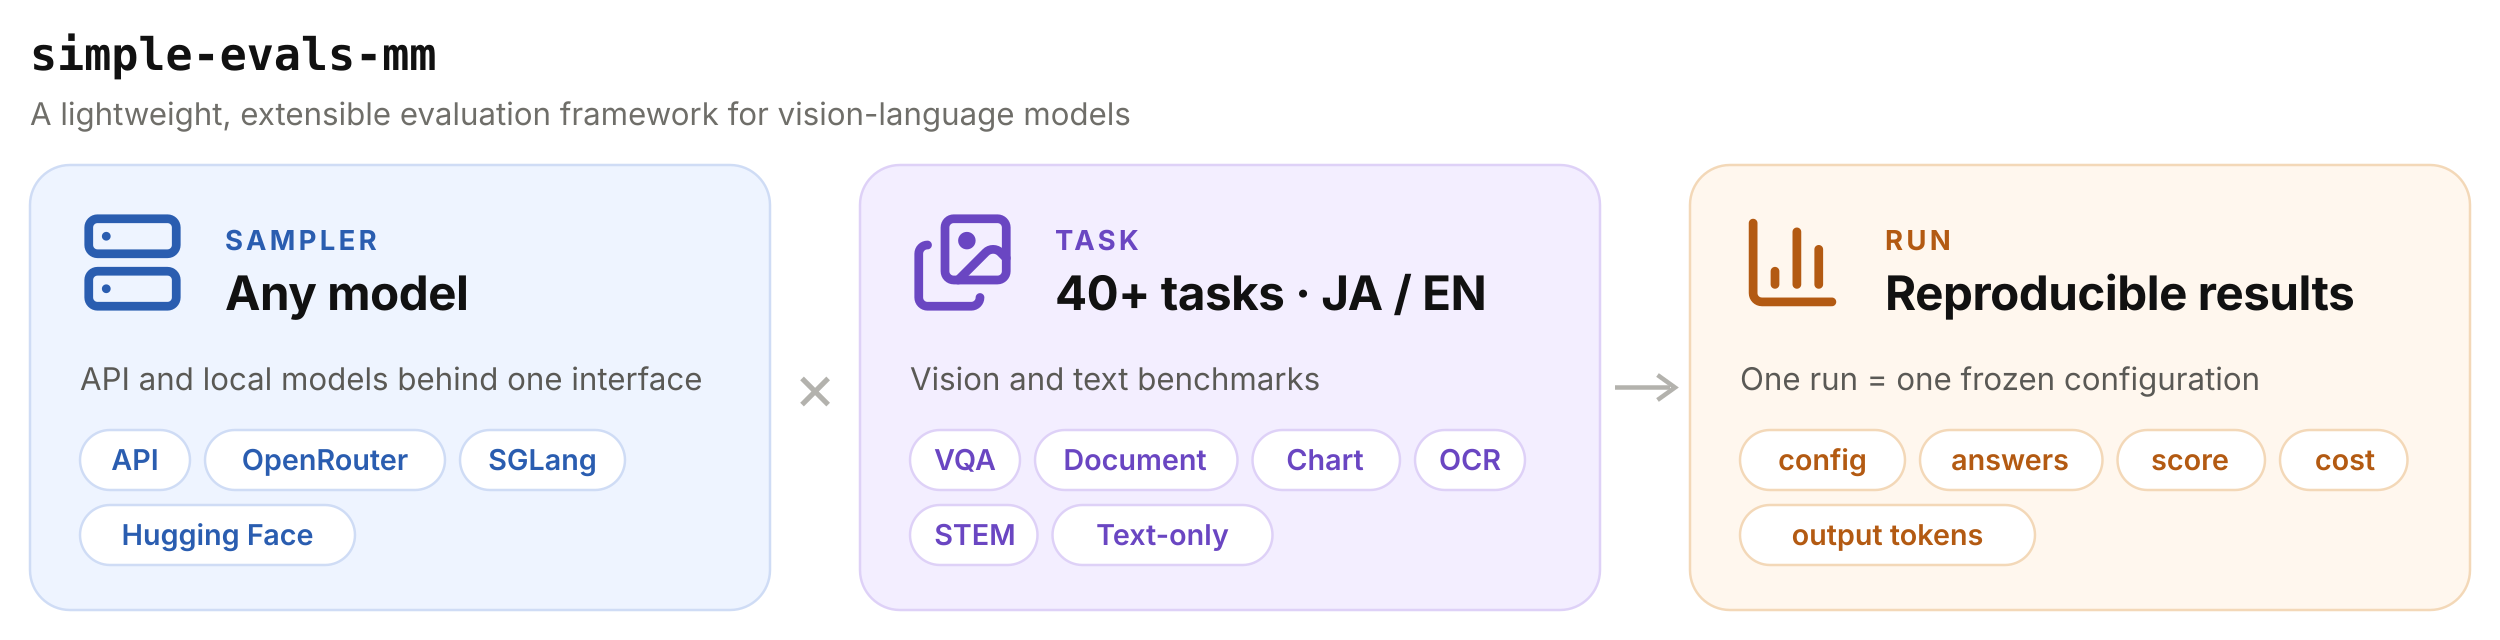
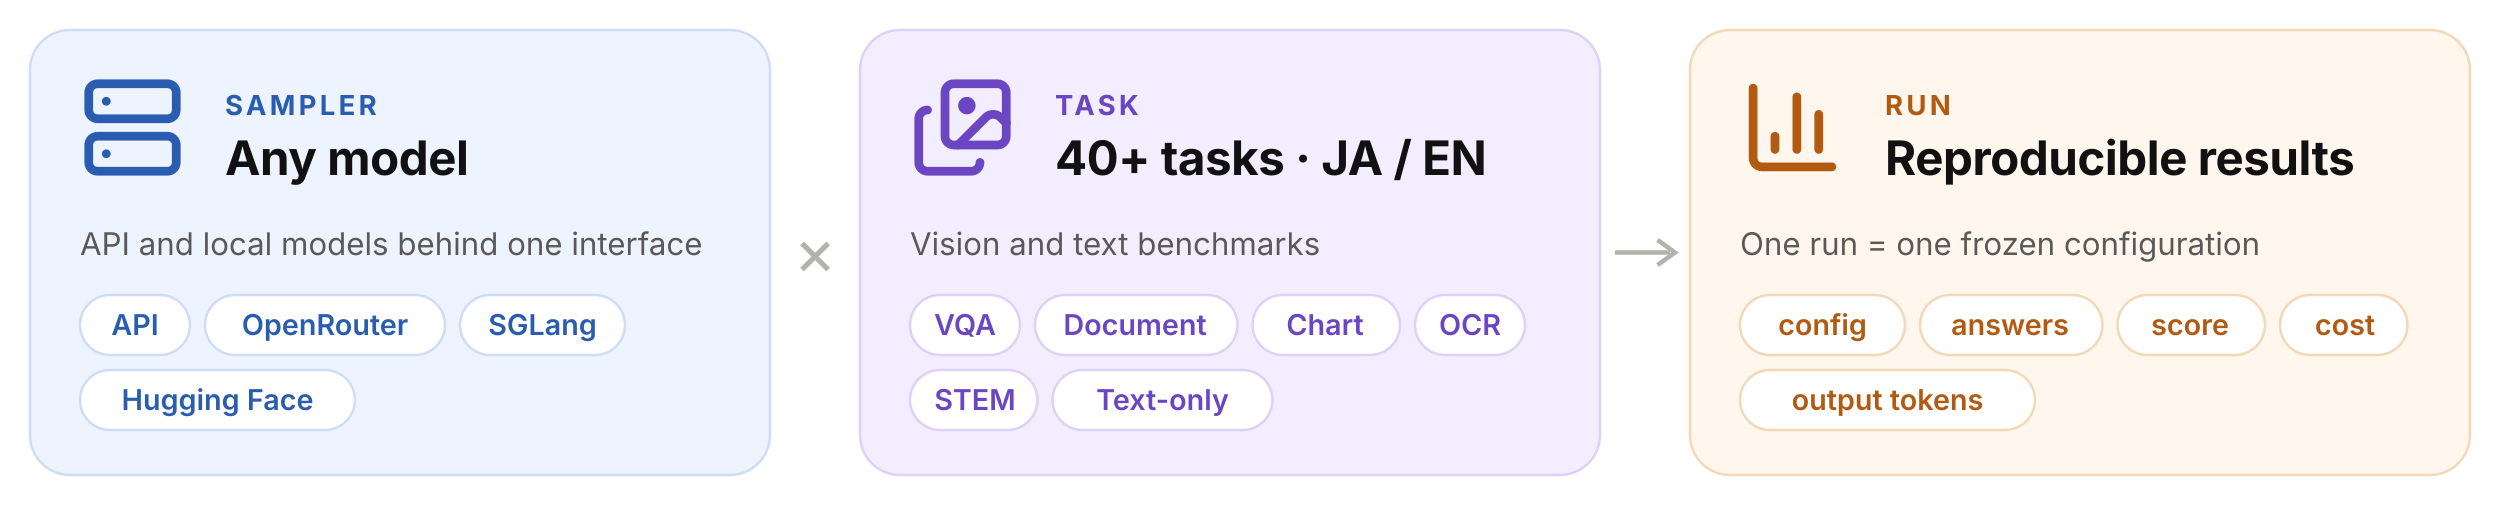
- <svg xmlns="http://www.w3.org/2000/svg" viewBox="0 0 1000 256" width="1000" height="256" role="img" aria-label="simple-evals-mm: a Sampler (any model behind one interface) times a Task (40+ Japanese and English vision and text benchmarks) gives a Run: reproducible results with the frozen config, answers, score, cost and output tokens">
+ <svg xmlns="http://www.w3.org/2000/svg" viewBox="0 0 1000 202" width="1000" height="202" role="img" aria-label="simple-evals-mm: a Sampler (any model behind one interface) times a Task (40+ Japanese and English vision and text benchmarks) gives a Run: reproducible results with the frozen config, answers, score, cost and output tokens">
  <style>text { font-family: -apple-system, BlinkMacSystemFont, "Segoe UI", Inter, "Helvetica Neue", Arial, sans-serif; } .mono { font-family: ui-monospace, SFMono-Regular, Menlo, Consolas, monospace; }</style>
-   <rect width="1000" height="256" fill="#ffffff" />
-   <text class="mono" x="12" y="28" font-size="18" font-weight="700" fill="#111111">simple-evals-mm</text>
-   <text x="12" y="50" font-size="12.5" fill="#6f6e69">A lightweight, extensible evaluation framework for vision-language models</text>
+   <rect width="1000" height="202" fill="#ffffff" />
  <g>
-     <rect x="12" y="66" width="296" height="178" rx="16" fill="#eef4ff" stroke="#cfdcf5" />
-     <g transform="translate(32 84) scale(1.75)" fill="none" stroke="#2a5db0" stroke-width="2" stroke-linecap="round" stroke-linejoin="round">
+     <rect x="12" y="12" width="296" height="178" rx="16" fill="#eef4ff" stroke="#cfdcf5" />
+     <g transform="translate(32 30) scale(1.75)" fill="none" stroke="#2a5db0" stroke-width="2" stroke-linecap="round" stroke-linejoin="round">
      <rect width="20" height="8" x="2" y="2" rx="2" ry="2" />
      <rect width="20" height="8" x="2" y="14" rx="2" ry="2" />
      <line x1="6" x2="6.01" y1="6" y2="6" />
      <line x1="6" x2="6.01" y1="18" y2="18" />
    </g>
-     <text x="90" y="100" font-size="11" font-weight="700" letter-spacing="0.12em" fill="#2a5db0">SAMPLER</text>
-     <text x="90" y="124" font-size="19" font-weight="700" fill="#111111" letter-spacing="-0.01em">Any model</text>
-     <text x="32" y="156" font-size="12.5" fill="#5a5955">API and local models behind one interface</text>
-     <rect x="32" y="172" width="44" height="24" rx="12" fill="#ffffff" stroke="#cfdcf5" />
-     <text x="54" y="188" text-anchor="middle" font-size="11.5" font-weight="600" fill="#2a5db0">API</text>
-     <rect x="82" y="172" width="96" height="24" rx="12" fill="#ffffff" stroke="#cfdcf5" />
-     <text x="130" y="188" text-anchor="middle" font-size="11.5" font-weight="600" fill="#2a5db0">OpenRouter</text>
-     <rect x="184" y="172" width="66" height="24" rx="12" fill="#ffffff" stroke="#cfdcf5" />
-     <text x="217" y="188" text-anchor="middle" font-size="11.5" font-weight="600" fill="#2a5db0">SGLang</text>
-     <rect x="32" y="202" width="110" height="24" rx="12" fill="#ffffff" stroke="#cfdcf5" />
-     <text x="87" y="218" text-anchor="middle" font-size="11.5" font-weight="600" fill="#2a5db0">Hugging Face</text>
+     <text x="90" y="46" font-size="11" font-weight="700" letter-spacing="0.12em" fill="#2a5db0">SAMPLER</text>
+     <text x="90" y="70" font-size="19" font-weight="700" fill="#111111" letter-spacing="-0.01em">Any model</text>
+     <text x="32" y="102" font-size="12.5" fill="#5a5955">API and local models behind one interface</text>
+     <rect x="32" y="118" width="44" height="24" rx="12" fill="#ffffff" stroke="#cfdcf5" />
+     <text x="54" y="134" text-anchor="middle" font-size="11.5" font-weight="600" fill="#2a5db0">API</text>
+     <rect x="82" y="118" width="96" height="24" rx="12" fill="#ffffff" stroke="#cfdcf5" />
+     <text x="130" y="134" text-anchor="middle" font-size="11.5" font-weight="600" fill="#2a5db0">OpenRouter</text>
+     <rect x="184" y="118" width="66" height="24" rx="12" fill="#ffffff" stroke="#cfdcf5" />
+     <text x="217" y="134" text-anchor="middle" font-size="11.5" font-weight="600" fill="#2a5db0">SGLang</text>
+     <rect x="32" y="148" width="110" height="24" rx="12" fill="#ffffff" stroke="#cfdcf5" />
+     <text x="87" y="164" text-anchor="middle" font-size="11.5" font-weight="600" fill="#2a5db0">Hugging Face</text>
  </g>
  <g>
-     <rect x="344" y="66" width="296" height="178" rx="16" fill="#f3eeff" stroke="#ded1f7" />
-     <g transform="translate(364 84) scale(1.75)" fill="none" stroke="#6a46c2" stroke-width="2" stroke-linecap="round" stroke-linejoin="round">
+     <rect x="344" y="12" width="296" height="178" rx="16" fill="#f3eeff" stroke="#ded1f7" />
+     <g transform="translate(364 30) scale(1.75)" fill="none" stroke="#6a46c2" stroke-width="2" stroke-linecap="round" stroke-linejoin="round">
      <path d="m22 11-1.296-1.296a2.4 2.4 0 0 0-3.408 0L11 16" />
      <path d="M4 8a2 2 0 0 0-2 2v10a2 2 0 0 0 2 2h10a2 2 0 0 0 2-2" />
      <circle cx="13" cy="7" r="1" fill="currentColor" />
      <rect x="8" y="2" width="14" height="14" rx="2" />
    </g>
-     <text x="422" y="100" font-size="11" font-weight="700" letter-spacing="0.12em" fill="#6a46c2">TASK</text>
-     <text x="422" y="124" font-size="19" font-weight="700" fill="#111111" letter-spacing="-0.01em">40+ tasks · JA / EN</text>
-     <text x="364" y="156" font-size="12.5" fill="#5a5955">Vision and text benchmarks</text>
-     <rect x="364" y="172" width="44" height="24" rx="12" fill="#ffffff" stroke="#ded1f7" />
-     <text x="386" y="188" text-anchor="middle" font-size="11.5" font-weight="600" fill="#6a46c2">VQA</text>
-     <rect x="414" y="172" width="81" height="24" rx="12" fill="#ffffff" stroke="#ded1f7" />
-     <text x="454" y="188" text-anchor="middle" font-size="11.5" font-weight="600" fill="#6a46c2">Document</text>
-     <rect x="501" y="172" width="59" height="24" rx="12" fill="#ffffff" stroke="#ded1f7" />
-     <text x="530" y="188" text-anchor="middle" font-size="11.5" font-weight="600" fill="#6a46c2">Chart</text>
-     <rect x="566" y="172" width="44" height="24" rx="12" fill="#ffffff" stroke="#ded1f7" />
-     <text x="588" y="188" text-anchor="middle" font-size="11.5" font-weight="600" fill="#6a46c2">OCR</text>
-     <rect x="364" y="202" width="51" height="24" rx="12" fill="#ffffff" stroke="#ded1f7" />
-     <text x="390" y="218" text-anchor="middle" font-size="11.5" font-weight="600" fill="#6a46c2">STEM</text>
-     <rect x="421" y="202" width="88" height="24" rx="12" fill="#ffffff" stroke="#ded1f7" />
-     <text x="465" y="218" text-anchor="middle" font-size="11.5" font-weight="600" fill="#6a46c2">Text-only</text>
+     <text x="422" y="46" font-size="11" font-weight="700" letter-spacing="0.12em" fill="#6a46c2">TASK</text>
+     <text x="422" y="70" font-size="19" font-weight="700" fill="#111111" letter-spacing="-0.01em">40+ tasks · JA / EN</text>
+     <text x="364" y="102" font-size="12.5" fill="#5a5955">Vision and text benchmarks</text>
+     <rect x="364" y="118" width="44" height="24" rx="12" fill="#ffffff" stroke="#ded1f7" />
+     <text x="386" y="134" text-anchor="middle" font-size="11.5" font-weight="600" fill="#6a46c2">VQA</text>
+     <rect x="414" y="118" width="81" height="24" rx="12" fill="#ffffff" stroke="#ded1f7" />
+     <text x="454" y="134" text-anchor="middle" font-size="11.5" font-weight="600" fill="#6a46c2">Document</text>
+     <rect x="501" y="118" width="59" height="24" rx="12" fill="#ffffff" stroke="#ded1f7" />
+     <text x="530" y="134" text-anchor="middle" font-size="11.5" font-weight="600" fill="#6a46c2">Chart</text>
+     <rect x="566" y="118" width="44" height="24" rx="12" fill="#ffffff" stroke="#ded1f7" />
+     <text x="588" y="134" text-anchor="middle" font-size="11.5" font-weight="600" fill="#6a46c2">OCR</text>
+     <rect x="364" y="148" width="51" height="24" rx="12" fill="#ffffff" stroke="#ded1f7" />
+     <text x="390" y="164" text-anchor="middle" font-size="11.5" font-weight="600" fill="#6a46c2">STEM</text>
+     <rect x="421" y="148" width="88" height="24" rx="12" fill="#ffffff" stroke="#ded1f7" />
+     <text x="465" y="164" text-anchor="middle" font-size="11.5" font-weight="600" fill="#6a46c2">Text-only</text>
  </g>
  <g>
-     <rect x="676" y="66" width="312" height="178" rx="16" fill="#fff7ee" stroke="#f3d8b8" />
-     <g transform="translate(696 84) scale(1.75)" fill="none" stroke="#b35a12" stroke-width="2" stroke-linecap="round" stroke-linejoin="round">
+     <rect x="676" y="12" width="312" height="178" rx="16" fill="#fff7ee" stroke="#f3d8b8" />
+     <g transform="translate(696 30) scale(1.75)" fill="none" stroke="#b35a12" stroke-width="2" stroke-linecap="round" stroke-linejoin="round">
      <path d="M3 3v16a2 2 0 0 0 2 2h16" />
      <path d="M18 17V9" />
      <path d="M13 17V5" />
      <path d="M8 17v-3" />
    </g>
-     <text x="754" y="100" font-size="11" font-weight="700" letter-spacing="0.12em" fill="#b35a12">RUN</text>
-     <text x="754" y="124" font-size="19" font-weight="700" fill="#111111" letter-spacing="-0.01em">Reproducible results</text>
-     <text x="696" y="156" font-size="12.5" fill="#5a5955">One run = one frozen configuration</text>
-     <rect x="696" y="172" width="66" height="24" rx="12" fill="#ffffff" stroke="#f3d8b8" />
-     <text x="729" y="188" text-anchor="middle" font-size="11.5" font-weight="600" fill="#b35a12">config</text>
-     <rect x="768" y="172" width="73" height="24" rx="12" fill="#ffffff" stroke="#f3d8b8" />
-     <text x="804" y="188" text-anchor="middle" font-size="11.5" font-weight="600" fill="#b35a12">answers</text>
-     <rect x="847" y="172" width="59" height="24" rx="12" fill="#ffffff" stroke="#f3d8b8" />
-     <text x="876" y="188" text-anchor="middle" font-size="11.5" font-weight="600" fill="#b35a12">score</text>
-     <rect x="912" y="172" width="51" height="24" rx="12" fill="#ffffff" stroke="#f3d8b8" />
-     <text x="938" y="188" text-anchor="middle" font-size="11.5" font-weight="600" fill="#b35a12">cost</text>
-     <rect x="696" y="202" width="118" height="24" rx="12" fill="#ffffff" stroke="#f3d8b8" />
-     <text x="755" y="218" text-anchor="middle" font-size="11.5" font-weight="600" fill="#b35a12">output tokens</text>
+     <text x="754" y="46" font-size="11" font-weight="700" letter-spacing="0.12em" fill="#b35a12">RUN</text>
+     <text x="754" y="70" font-size="19" font-weight="700" fill="#111111" letter-spacing="-0.01em">Reproducible results</text>
+     <text x="696" y="102" font-size="12.5" fill="#5a5955">One run = one frozen configuration</text>
+     <rect x="696" y="118" width="66" height="24" rx="12" fill="#ffffff" stroke="#f3d8b8" />
+     <text x="729" y="134" text-anchor="middle" font-size="11.5" font-weight="600" fill="#b35a12">config</text>
+     <rect x="768" y="118" width="73" height="24" rx="12" fill="#ffffff" stroke="#f3d8b8" />
+     <text x="804" y="134" text-anchor="middle" font-size="11.5" font-weight="600" fill="#b35a12">answers</text>
+     <rect x="847" y="118" width="59" height="24" rx="12" fill="#ffffff" stroke="#f3d8b8" />
+     <text x="876" y="134" text-anchor="middle" font-size="11.5" font-weight="600" fill="#b35a12">score</text>
+     <rect x="912" y="118" width="51" height="24" rx="12" fill="#ffffff" stroke="#f3d8b8" />
+     <text x="938" y="134" text-anchor="middle" font-size="11.5" font-weight="600" fill="#b35a12">cost</text>
+     <rect x="696" y="148" width="118" height="24" rx="12" fill="#ffffff" stroke="#f3d8b8" />
+     <text x="755" y="164" text-anchor="middle" font-size="11.5" font-weight="600" fill="#b35a12">output tokens</text>
  </g>
-   <text x="326" y="164" text-anchor="middle" font-size="26" fill="#b3b2ad">×</text>
-   <line x1="646" y1="155" x2="668" y2="155" stroke="#b3b2ad" stroke-width="1.8" />
-   <path d="M663 150 L670 155 L663 160" fill="none" stroke="#b3b2ad" stroke-width="1.8" />
+   <text x="326" y="110" text-anchor="middle" font-size="26" fill="#b3b2ad">×</text>
+   <line x1="646" y1="101" x2="668" y2="101" stroke="#b3b2ad" stroke-width="1.8" />
+   <path d="M663 96 L670 101 L663 106" fill="none" stroke="#b3b2ad" stroke-width="1.8" />
</svg>
